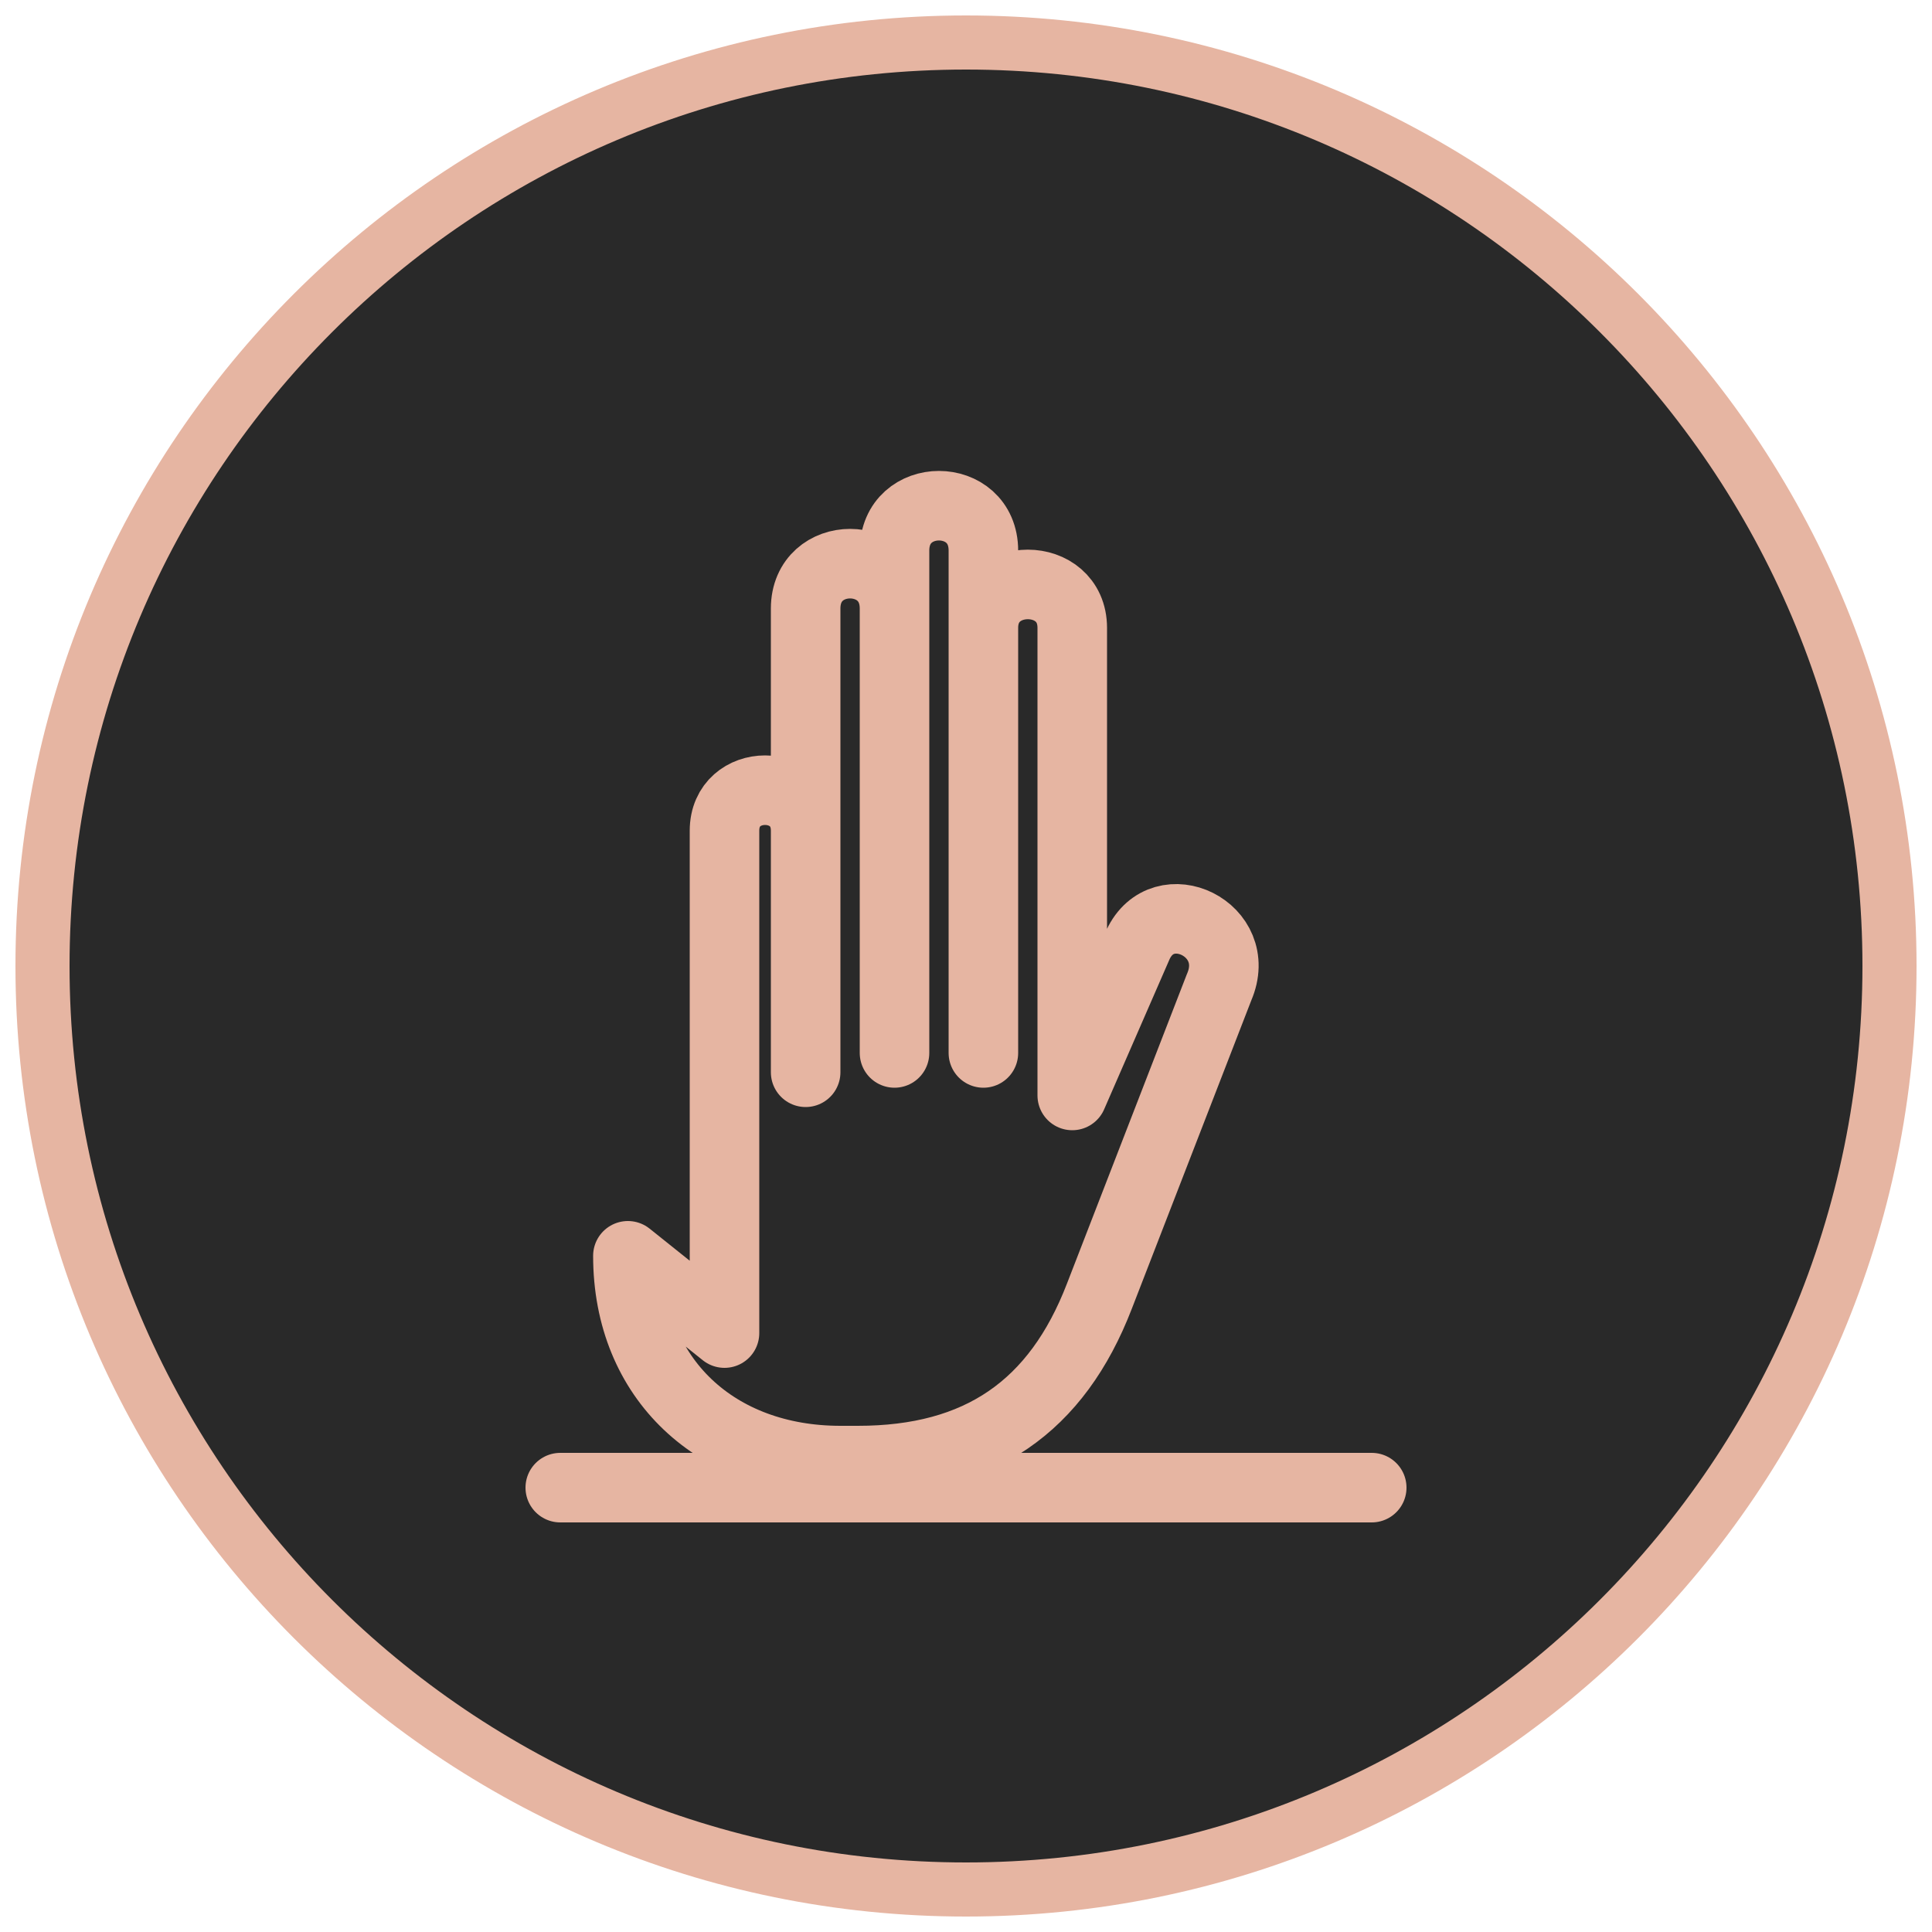
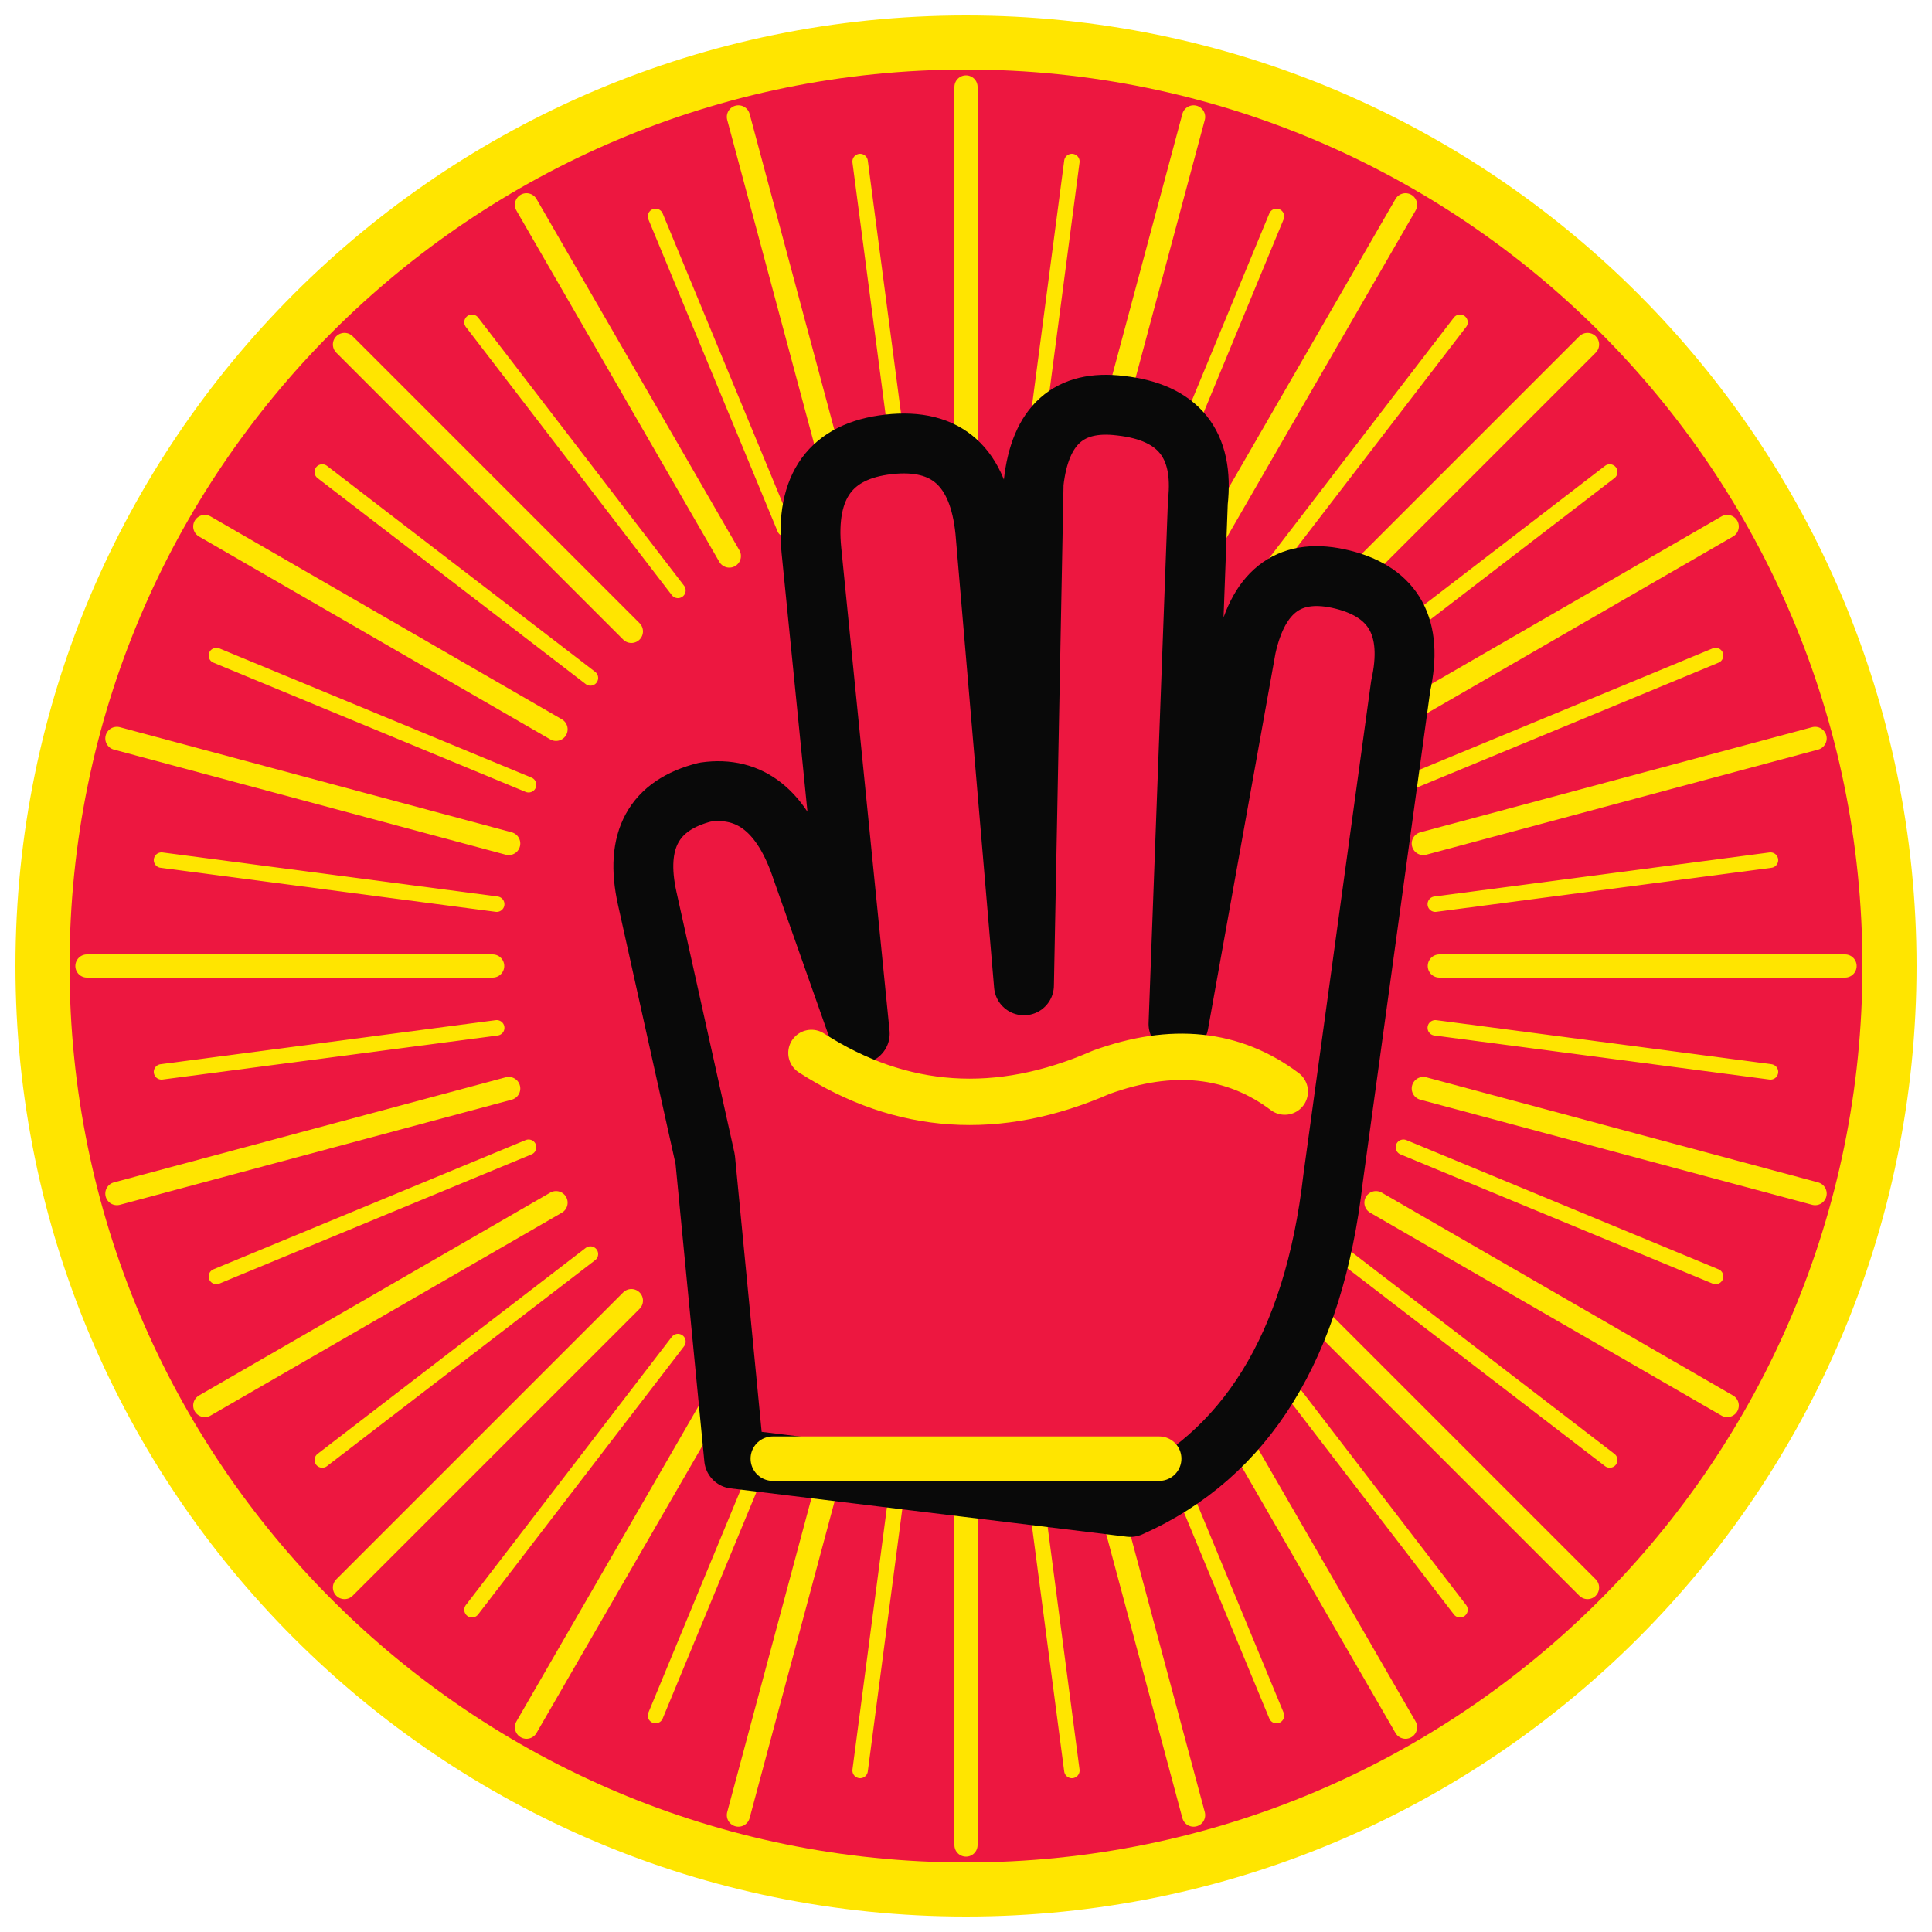
<svg xmlns="http://www.w3.org/2000/svg" width="1000" height="1000" viewBox="0 0 1000 1000">
-   <circle cx="500" cy="500" r="478" fill="#292929" stroke="#E6B5A2" stroke-width="28" />
-   <g fill="none" stroke="#E6B5A2" stroke-width="36" stroke-linecap="round" stroke-linejoin="round">
-     <path d="M375 690V430c0-28 42-28 42 0v125V315c0-31 46-31 46 0v230V285c0-31 46-31 46 0v260V325c0-30 46-30 46 0v242l34-78c13-28 55-8 42 22l-62 160c-22 57-62 85-125 85h-9c-64 0-110-42-110-106z" />
-     <path d="M290 770h420" />
+   <defs>
+     <clipPath id="disc">
+       <circle cx="500" cy="500" r="478" />
+     </clipPath>
+   </defs>
+   <circle cx="500" cy="500" r="478" fill="#ED1740" stroke="#FFE500" stroke-width="28" />
+   <g clip-path="url(#disc)">
+     <path d="M745.0 500.0L955.0 500.0" stroke="#FFE500" stroke-width="12" stroke-linecap="round" />
+     <path d="M742.9 532.0L916.4 554.8" stroke="#FFE500" stroke-width="8" stroke-linecap="round" />
+     <path d="M736.7 563.4L939.5 617.8" stroke="#FFE500" stroke-width="12" stroke-linecap="round" />
+     <path d="M726.4 593.8L888.0 660.7" stroke="#FFE500" stroke-width="8" stroke-linecap="round" />
+     <path d="M712.2 622.5L894.0 727.5" stroke="#FFE500" stroke-width="12" stroke-linecap="round" />
+     <path d="M694.4 649.1L833.2 755.7" stroke="#FFE500" stroke-width="8" stroke-linecap="round" />
+     <path d="M673.2 673.2L821.7 821.7" stroke="#FFE500" stroke-width="12" stroke-linecap="round" />
+     <path d="M649.1 694.4L755.7 833.2" stroke="#FFE500" stroke-width="8" stroke-linecap="round" />
+     <path d="M622.5 712.2L727.5 894.0" stroke="#FFE500" stroke-width="12" stroke-linecap="round" />
+     <path d="M593.8 726.4L660.7 888.0" stroke="#FFE500" stroke-width="8" stroke-linecap="round" />
+     <path d="M563.4 736.7L617.8 939.5" stroke="#FFE500" stroke-width="12" stroke-linecap="round" />
+     <path d="M532.0 742.9L554.8 916.4" stroke="#FFE500" stroke-width="8" stroke-linecap="round" />
+     <path d="M500.0 745.0L500.0 955.0" stroke="#FFE500" stroke-width="12" stroke-linecap="round" />
+     <path d="M468.0 742.9L445.2 916.4" stroke="#FFE500" stroke-width="8" stroke-linecap="round" />
+     <path d="M436.6 736.7L382.2 939.5" stroke="#FFE500" stroke-width="12" stroke-linecap="round" />
+     <path d="M406.2 726.4L339.3 888.0" stroke="#FFE500" stroke-width="8" stroke-linecap="round" />
+     <path d="M377.5 712.2L272.5 894.0" stroke="#FFE500" stroke-width="12" stroke-linecap="round" />
+     <path d="M350.9 694.4L244.3 833.2" stroke="#FFE500" stroke-width="8" stroke-linecap="round" />
+     <path d="M326.8 673.2L178.3 821.7" stroke="#FFE500" stroke-width="12" stroke-linecap="round" />
+     <path d="M305.6 649.1L166.8 755.7" stroke="#FFE500" stroke-width="8" stroke-linecap="round" />
+     <path d="M287.8 622.5L106.0 727.5" stroke="#FFE500" stroke-width="12" stroke-linecap="round" />
+     <path d="M273.6 593.8L112.0 660.7" stroke="#FFE500" stroke-width="8" stroke-linecap="round" />
+     <path d="M263.3 563.4L60.5 617.8" stroke="#FFE500" stroke-width="12" stroke-linecap="round" />
+     <path d="M257.1 532.0L83.6 554.8" stroke="#FFE500" stroke-width="8" stroke-linecap="round" />
+     <path d="M255.0 500.0L45.0 500.0" stroke="#FFE500" stroke-width="12" stroke-linecap="round" />
+     <path d="M257.1 468.0L83.6 445.2" stroke="#FFE500" stroke-width="8" stroke-linecap="round" />
+     <path d="M263.3 436.6L60.5 382.2" stroke="#FFE500" stroke-width="12" stroke-linecap="round" />
+     <path d="M273.6 406.2L112.0 339.3" stroke="#FFE500" stroke-width="8" stroke-linecap="round" />
+     <path d="M287.8 377.5L106.0 272.5" stroke="#FFE500" stroke-width="12" stroke-linecap="round" />
+     <path d="M305.6 350.9L166.8 244.3" stroke="#FFE500" stroke-width="8" stroke-linecap="round" />
+     <path d="M326.8 326.8L178.3 178.3" stroke="#FFE500" stroke-width="12" stroke-linecap="round" />
+     <path d="M350.9 305.6L244.3 166.8" stroke="#FFE500" stroke-width="8" stroke-linecap="round" />
+     <path d="M377.5 287.8L272.5 106.0" stroke="#FFE500" stroke-width="12" stroke-linecap="round" />
+     <path d="M406.2 273.6L339.3 112.0" stroke="#FFE500" stroke-width="8" stroke-linecap="round" />
+     <path d="M436.6 263.3L382.2 60.5" stroke="#FFE500" stroke-width="12" stroke-linecap="round" />
+     <path d="M468.0 257.1L445.2 83.6" stroke="#FFE500" stroke-width="8" stroke-linecap="round" />
+     <path d="M500.0 255.0L500.0 45.0" stroke="#FFE500" stroke-width="12" stroke-linecap="round" />
+     <path d="M532.0 257.1L554.8 83.6" stroke="#FFE500" stroke-width="8" stroke-linecap="round" />
+     <path d="M563.4 263.3L617.8 60.5" stroke="#FFE500" stroke-width="12" stroke-linecap="round" />
+     <path d="M593.8 273.6L660.7 112.0" stroke="#FFE500" stroke-width="8" stroke-linecap="round" />
+     <path d="M622.5 287.8L727.5 106.0" stroke="#FFE500" stroke-width="12" stroke-linecap="round" />
+     <path d="M649.1 305.6L755.7 166.8" stroke="#FFE500" stroke-width="8" stroke-linecap="round" />
+     <path d="M673.2 326.8L821.7 178.3" stroke="#FFE500" stroke-width="12" stroke-linecap="round" />
+     <path d="M694.4 350.9L833.2 244.3" stroke="#FFE500" stroke-width="8" stroke-linecap="round" />
+     <path d="M712.2 377.5L894.0 272.5" stroke="#FFE500" stroke-width="12" stroke-linecap="round" />
+     <path d="M726.4 406.2L888.0 339.3" stroke="#FFE500" stroke-width="8" stroke-linecap="round" />
+     <path d="M736.7 436.6L939.5 382.2" stroke="#FFE500" stroke-width="12" stroke-linecap="round" />
+     <path d="M742.9 468.0L916.4 445.2" stroke="#FFE500" stroke-width="8" stroke-linecap="round" />
+   </g>
+   <g stroke="#090909" stroke-width="31" stroke-linejoin="round" stroke-linecap="round">
+     <path d="M380 755L365 600L335 465Q325 420 365 410Q400 405 415 450L445 535L420 285Q415 235 460 230Q505 225 510 275L530 510L535 250Q540 205 580 210Q625 215 620 260L610 530L645 335Q655 290 695 300Q735 310 725 355L690 610Q675 740 585 780Z" fill="#ED1740" />
+     <path d="M420 545Q490 590 570 555Q625 535 665 565" fill="none" stroke="#FFE500" stroke-width="24" />
+     <path d="M400 755H600" fill="none" stroke="#FFE500" stroke-width="23" />
  </g>
</svg>
